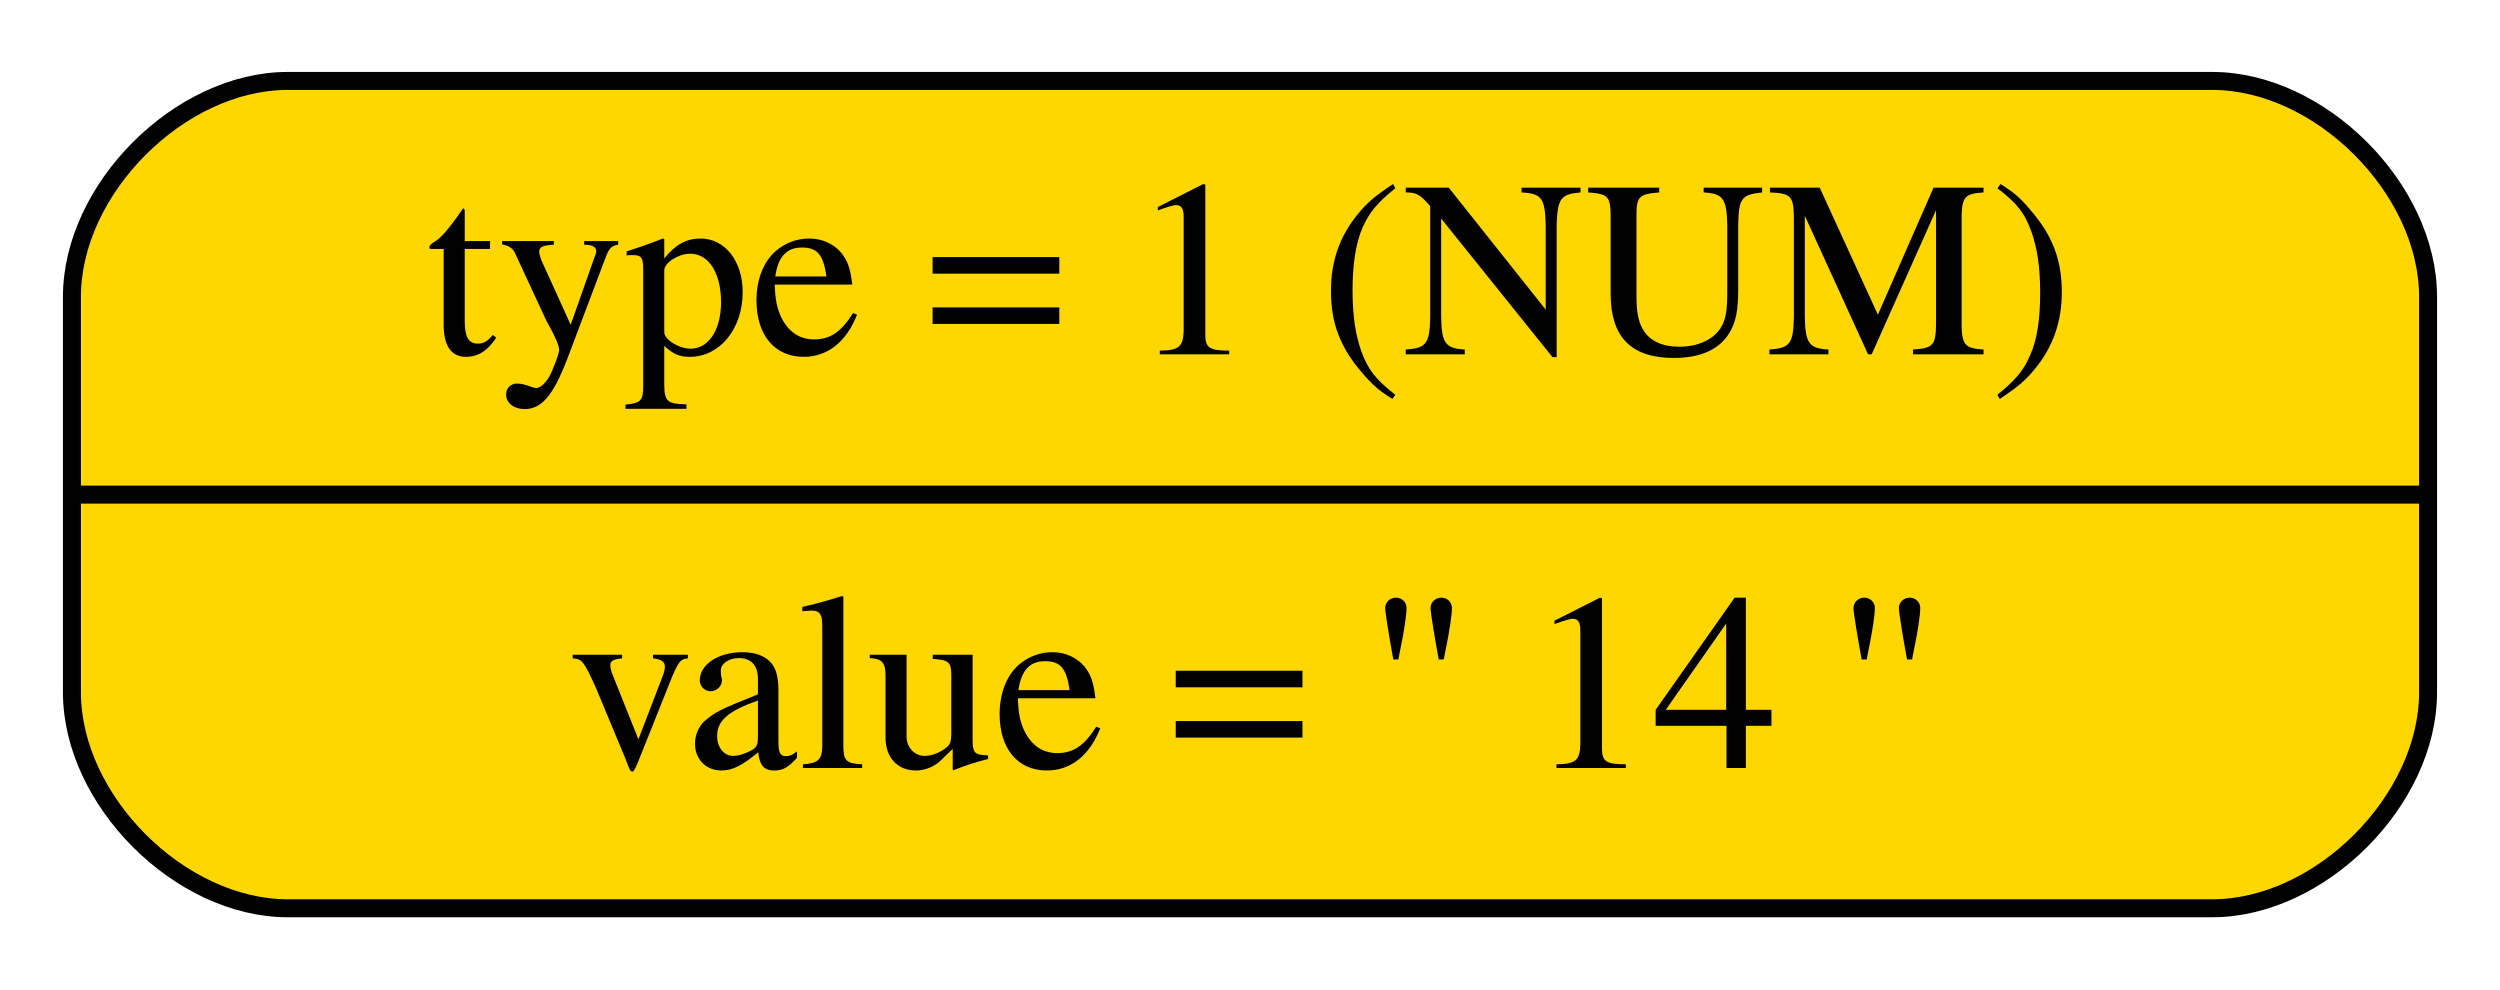
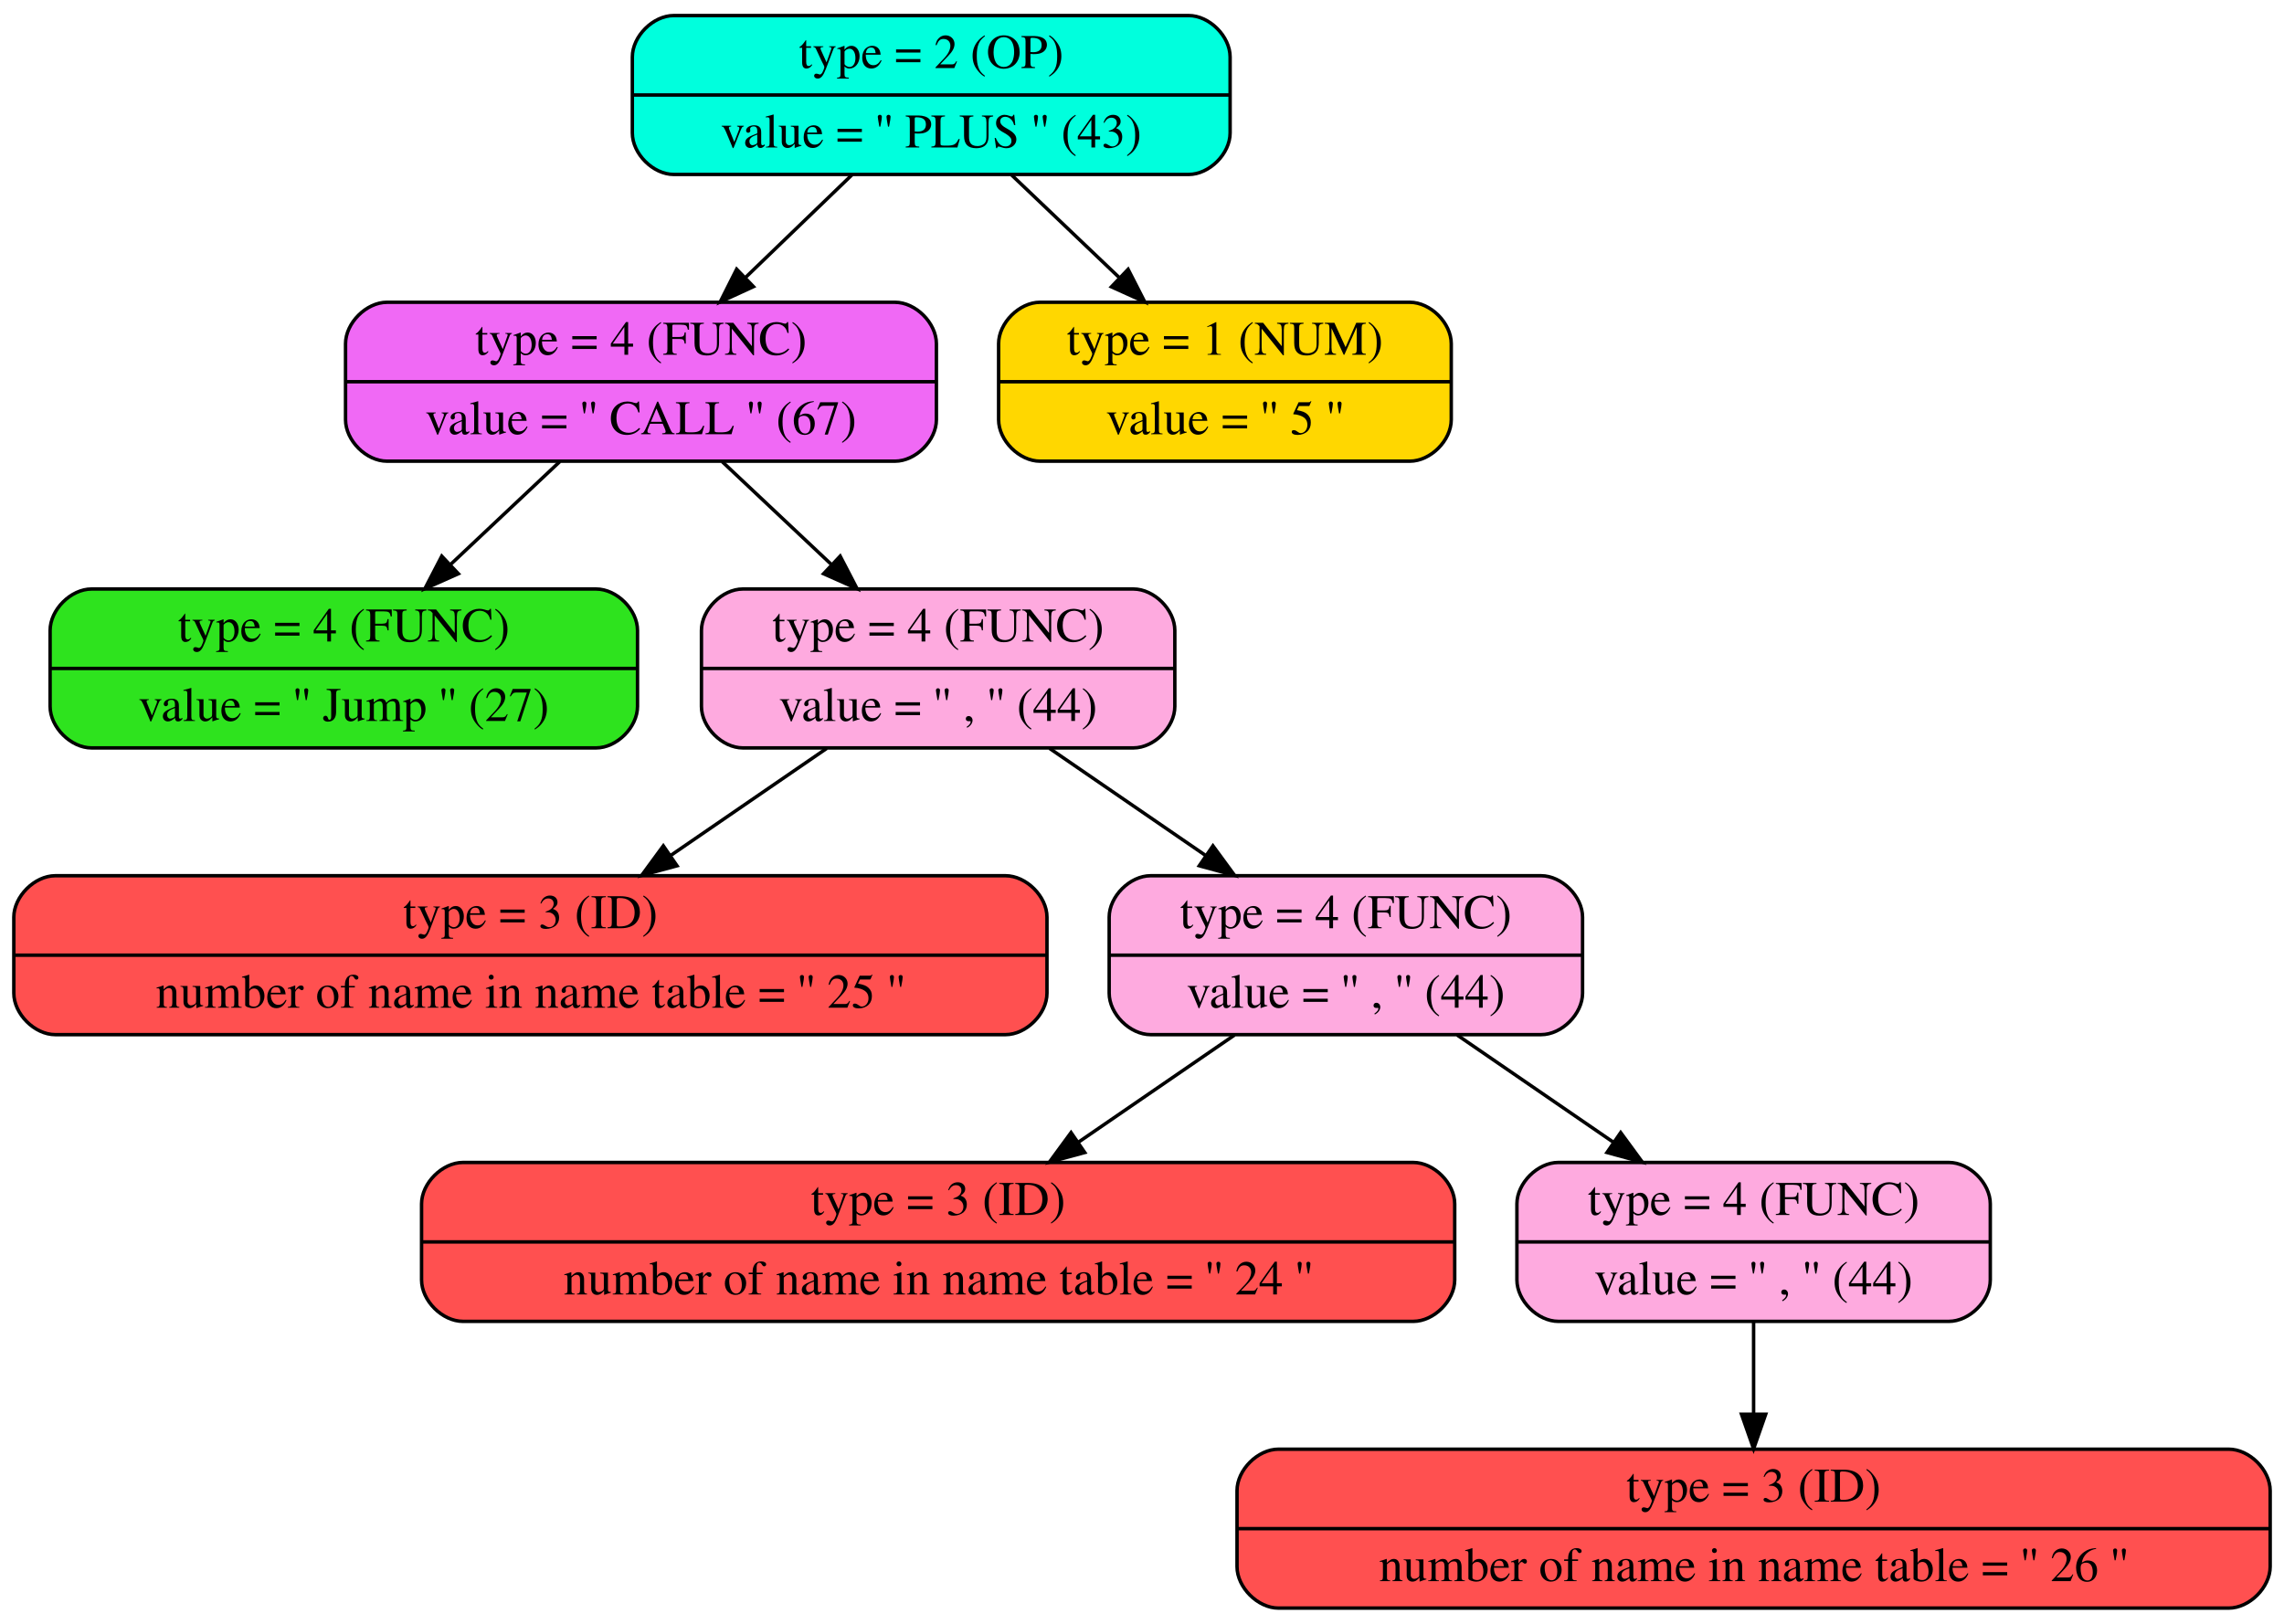
- <svg xmlns="http://www.w3.org/2000/svg" width="139pt" height="55pt" viewBox="0.00 0.00 139.00 55.00">
-   <g id="graph0" class="graph" transform="scale(1 1) rotate(0) translate(4 51)">
+ <svg xmlns="http://www.w3.org/2000/svg" width="661pt" height="470pt" viewBox="0.00 0.00 661.00 470.00">
+   <g id="graph0" class="graph" transform="scale(1 1) rotate(0) translate(4 466)">
    <g id="node1" class="node">
-       <path fill="#ffd700" stroke="black" d="M12,-0.5C12,-0.5 119,-0.5 119,-0.5 125,-0.5 131,-6.5 131,-12.5 131,-12.5 131,-34.5 131,-34.5 131,-40.5 125,-46.5 119,-46.5 119,-46.5 12,-46.5 12,-46.5 6,-46.5 0,-40.5 0,-34.5 0,-34.5 0,-12.5 0,-12.5 0,-6.5 6,-0.5 12,-0.5" />
-       <text text-anchor="middle" x="65.5" y="-31.3" font-family="Times,serif" font-size="14.00">type = 1 (NUM)</text>
-       <polyline fill="none" stroke="black" points="0,-23.5 131,-23.5 " />
-       <text text-anchor="middle" x="65.5" y="-8.3" font-family="Times,serif" font-size="14.00">value = '' 14 ''</text>
+       <path fill="#00ffdd" stroke="black" d="M191,-415.5C191,-415.5 340,-415.5 340,-415.5 346,-415.5 352,-421.5 352,-427.5 352,-427.5 352,-449.5 352,-449.5 352,-455.5 346,-461.5 340,-461.5 340,-461.5 191,-461.5 191,-461.5 185,-461.5 179,-455.5 179,-449.5 179,-449.5 179,-427.5 179,-427.5 179,-421.5 185,-415.5 191,-415.5" />
+       <text text-anchor="middle" x="265.5" y="-446.3" font-family="Times,serif" font-size="14.00">type = 2 (OP)</text>
+       <polyline fill="none" stroke="black" points="179,-438.5 352,-438.5 " />
+       <text text-anchor="middle" x="265.5" y="-423.3" font-family="Times,serif" font-size="14.00">value = '' PLUS '' (43)</text>
+     </g>
+     <g id="node2" class="node">
+       <path fill="#f069f5" stroke="black" d="M108,-332.5C108,-332.5 255,-332.5 255,-332.5 261,-332.5 267,-338.5 267,-344.5 267,-344.5 267,-366.5 267,-366.5 267,-372.5 261,-378.5 255,-378.5 255,-378.5 108,-378.5 108,-378.5 102,-378.5 96,-372.5 96,-366.5 96,-366.5 96,-344.5 96,-344.5 96,-338.5 102,-332.5 108,-332.5" />
+       <text text-anchor="middle" x="181.5" y="-363.3" font-family="Times,serif" font-size="14.00">type = 4 (FUNC)</text>
+       <polyline fill="none" stroke="black" points="96,-355.5 267,-355.5 " />
+       <text text-anchor="middle" x="181.5" y="-340.3" font-family="Times,serif" font-size="14.00">value = '' CALL '' (67)</text>
+     </g>
+     <g id="edge1" class="edge">
+       <path fill="none" stroke="black" d="M242.55,-415.37C233.01,-406.17 221.81,-395.37 211.62,-385.55" />
+       <polygon fill="black" stroke="black" points="214.05,-383.03 204.43,-378.61 209.19,-388.07 214.05,-383.03" />
+     </g>
+     <g id="node3" class="node">
+       <path fill="#ffd700" stroke="black" d="M297,-332.5C297,-332.5 404,-332.5 404,-332.5 410,-332.5 416,-338.5 416,-344.5 416,-344.5 416,-366.5 416,-366.5 416,-372.5 410,-378.5 404,-378.5 404,-378.5 297,-378.5 297,-378.5 291,-378.5 285,-372.5 285,-366.5 285,-366.5 285,-344.5 285,-344.5 285,-338.5 291,-332.5 297,-332.5" />
+       <text text-anchor="middle" x="350.5" y="-363.3" font-family="Times,serif" font-size="14.00">type = 1 (NUM)</text>
+       <polyline fill="none" stroke="black" points="285,-355.5 416,-355.5 " />
+       <text text-anchor="middle" x="350.5" y="-340.3" font-family="Times,serif" font-size="14.00">value = '' 5 ''</text>
+     </g>
+     <g id="edge2" class="edge">
+       <path fill="none" stroke="black" d="M288.73,-415.37C298.38,-406.17 309.71,-395.37 320.02,-385.55" />
+       <polygon fill="black" stroke="black" points="322.48,-388.04 327.3,-378.61 317.65,-382.97 322.48,-388.04" />
+     </g>
+     <g id="node4" class="node">
+       <path fill="#2ee31e" stroke="black" d="M22.5,-249.5C22.5,-249.5 168.5,-249.5 168.5,-249.5 174.5,-249.5 180.5,-255.5 180.5,-261.5 180.5,-261.5 180.5,-283.5 180.5,-283.5 180.5,-289.5 174.5,-295.5 168.5,-295.5 168.5,-295.5 22.5,-295.5 22.5,-295.5 16.5,-295.5 10.5,-289.5 10.5,-283.5 10.5,-283.5 10.5,-261.5 10.5,-261.5 10.5,-255.5 16.5,-249.5 22.5,-249.5" />
+       <text text-anchor="middle" x="95.5" y="-280.3" font-family="Times,serif" font-size="14.00">type = 4 (FUNC)</text>
+       <polyline fill="none" stroke="black" points="10.5,-272.5 180.5,-272.5 " />
+       <text text-anchor="middle" x="95.5" y="-257.3" font-family="Times,serif" font-size="14.00">value = '' Jump '' (27)</text>
+     </g>
+     <g id="edge3" class="edge">
+       <path fill="none" stroke="black" d="M158,-332.37C148.24,-323.17 136.77,-312.37 126.34,-302.55" />
+       <polygon fill="black" stroke="black" points="128.65,-299.92 118.97,-295.61 123.85,-305.01 128.65,-299.92" />
+     </g>
+     <g id="node5" class="node">
+       <path fill="#feaadf" stroke="black" d="M211,-249.5C211,-249.5 324,-249.5 324,-249.5 330,-249.5 336,-255.5 336,-261.5 336,-261.5 336,-283.5 336,-283.5 336,-289.5 330,-295.5 324,-295.5 324,-295.5 211,-295.5 211,-295.5 205,-295.5 199,-289.5 199,-283.5 199,-283.5 199,-261.5 199,-261.5 199,-255.5 205,-249.5 211,-249.5" />
+       <text text-anchor="middle" x="267.5" y="-280.3" font-family="Times,serif" font-size="14.00">type = 4 (FUNC)</text>
+       <polyline fill="none" stroke="black" points="199,-272.5 336,-272.5 " />
+       <text text-anchor="middle" x="267.5" y="-257.3" font-family="Times,serif" font-size="14.00">value = '' , '' (44)</text>
+     </g>
+     <g id="edge4" class="edge">
+       <path fill="none" stroke="black" d="M205,-332.37C214.76,-323.17 226.23,-312.37 236.66,-302.55" />
+       <polygon fill="black" stroke="black" points="239.15,-305.01 244.03,-295.61 234.35,-299.92 239.15,-305.01" />
+     </g>
+     <g id="node6" class="node">
+       <path fill="#ff5050" stroke="black" d="M12,-166.5C12,-166.5 287,-166.5 287,-166.5 293,-166.5 299,-172.5 299,-178.5 299,-178.5 299,-200.5 299,-200.5 299,-206.5 293,-212.5 287,-212.5 287,-212.5 12,-212.5 12,-212.5 6,-212.5 0,-206.5 0,-200.5 0,-200.5 0,-178.5 0,-178.5 0,-172.5 6,-166.5 12,-166.5" />
+       <text text-anchor="middle" x="149.5" y="-197.3" font-family="Times,serif" font-size="14.00">type = 3 (ID)</text>
+       <polyline fill="none" stroke="black" points="0,-189.5 299,-189.5 " />
+       <text text-anchor="middle" x="149.5" y="-174.3" font-family="Times,serif" font-size="14.00">number of name in name table = '' 25 ''</text>
+     </g>
+     <g id="edge5" class="edge">
+       <path fill="none" stroke="black" d="M235.26,-249.37C221.34,-239.81 204.9,-228.53 190.16,-218.41" />
+       <polygon fill="black" stroke="black" points="191.93,-215.38 181.71,-212.61 187.97,-221.15 191.93,-215.38" />
+     </g>
+     <g id="node7" class="node">
+       <path fill="#feaadf" stroke="black" d="M329,-166.5C329,-166.5 442,-166.5 442,-166.5 448,-166.5 454,-172.5 454,-178.5 454,-178.5 454,-200.5 454,-200.5 454,-206.5 448,-212.5 442,-212.5 442,-212.5 329,-212.5 329,-212.5 323,-212.5 317,-206.5 317,-200.5 317,-200.5 317,-178.5 317,-178.5 317,-172.5 323,-166.5 329,-166.5" />
+       <text text-anchor="middle" x="385.5" y="-197.3" font-family="Times,serif" font-size="14.00">type = 4 (FUNC)</text>
+       <polyline fill="none" stroke="black" points="317,-189.5 454,-189.5 " />
+       <text text-anchor="middle" x="385.5" y="-174.3" font-family="Times,serif" font-size="14.00">value = '' , '' (44)</text>
+     </g>
+     <g id="edge6" class="edge">
+       <path fill="none" stroke="black" d="M299.74,-249.37C313.66,-239.81 330.1,-228.53 344.84,-218.41" />
+       <polygon fill="black" stroke="black" points="347.03,-221.15 353.29,-212.61 343.07,-215.38 347.03,-221.15" />
+     </g>
+     <g id="node8" class="node">
+       <path fill="#ff5050" stroke="black" d="M130,-83.5C130,-83.5 405,-83.5 405,-83.5 411,-83.5 417,-89.5 417,-95.5 417,-95.5 417,-117.5 417,-117.5 417,-123.5 411,-129.5 405,-129.5 405,-129.5 130,-129.5 130,-129.5 124,-129.5 118,-123.5 118,-117.5 118,-117.5 118,-95.5 118,-95.5 118,-89.5 124,-83.5 130,-83.5" />
+       <text text-anchor="middle" x="267.5" y="-114.3" font-family="Times,serif" font-size="14.00">type = 3 (ID)</text>
+       <polyline fill="none" stroke="black" points="118,-106.5 417,-106.5 " />
+       <text text-anchor="middle" x="267.5" y="-91.3" font-family="Times,serif" font-size="14.00">number of name in name table = '' 24 ''</text>
+     </g>
+     <g id="edge7" class="edge">
+       <path fill="none" stroke="black" d="M353.26,-166.37C339.34,-156.81 322.9,-145.53 308.16,-135.41" />
+       <polygon fill="black" stroke="black" points="309.93,-132.38 299.71,-129.61 305.97,-138.15 309.93,-132.38" />
+     </g>
+     <g id="node9" class="node">
+       <path fill="#feaadf" stroke="black" d="M447,-83.5C447,-83.5 560,-83.5 560,-83.5 566,-83.5 572,-89.5 572,-95.5 572,-95.5 572,-117.5 572,-117.5 572,-123.5 566,-129.5 560,-129.5 560,-129.5 447,-129.5 447,-129.5 441,-129.5 435,-123.5 435,-117.5 435,-117.5 435,-95.5 435,-95.5 435,-89.5 441,-83.5 447,-83.5" />
+       <text text-anchor="middle" x="503.5" y="-114.3" font-family="Times,serif" font-size="14.00">type = 4 (FUNC)</text>
+       <polyline fill="none" stroke="black" points="435,-106.5 572,-106.5 " />
+       <text text-anchor="middle" x="503.5" y="-91.3" font-family="Times,serif" font-size="14.00">value = '' , '' (44)</text>
+     </g>
+     <g id="edge8" class="edge">
+       <path fill="none" stroke="black" d="M417.74,-166.37C431.66,-156.81 448.1,-145.53 462.84,-135.41" />
+       <polygon fill="black" stroke="black" points="465.03,-138.15 471.29,-129.61 461.07,-132.38 465.03,-138.15" />
+     </g>
+     <g id="node10" class="node">
+       <path fill="#ff5050" stroke="black" d="M366,-0.5C366,-0.5 641,-0.5 641,-0.5 647,-0.5 653,-6.5 653,-12.5 653,-12.5 653,-34.5 653,-34.5 653,-40.5 647,-46.5 641,-46.5 641,-46.5 366,-46.5 366,-46.5 360,-46.5 354,-40.5 354,-34.5 354,-34.5 354,-12.5 354,-12.5 354,-6.5 360,-0.5 366,-0.5" />
+       <text text-anchor="middle" x="503.5" y="-31.3" font-family="Times,serif" font-size="14.00">type = 3 (ID)</text>
+       <polyline fill="none" stroke="black" points="354,-23.5 653,-23.5 " />
+       <text text-anchor="middle" x="503.5" y="-8.3" font-family="Times,serif" font-size="14.00">number of name in name table = '' 26 ''</text>
+     </g>
+     <g id="edge9" class="edge">
+       <path fill="none" stroke="black" d="M503.5,-83.37C503.5,-75.15 503.5,-65.66 503.5,-56.73" />
+       <polygon fill="black" stroke="black" points="507,-56.61 503.5,-46.61 500,-56.61 507,-56.61" />
    </g>
  </g>
</svg>
